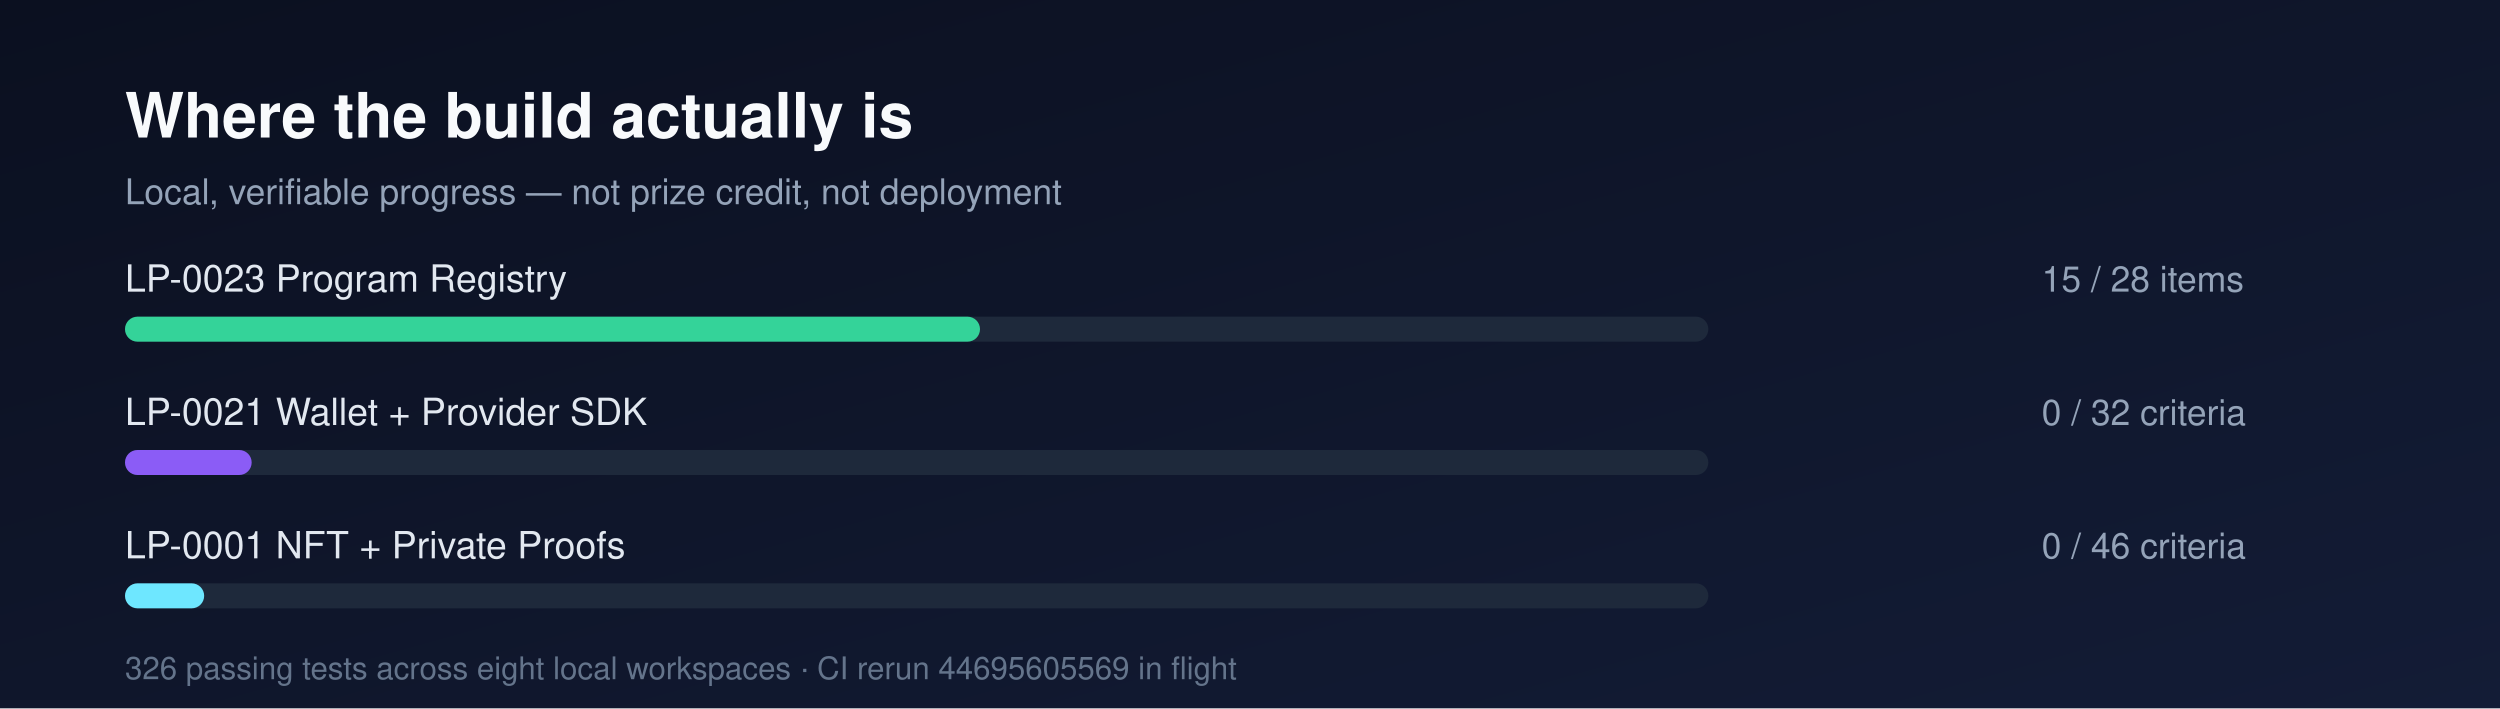
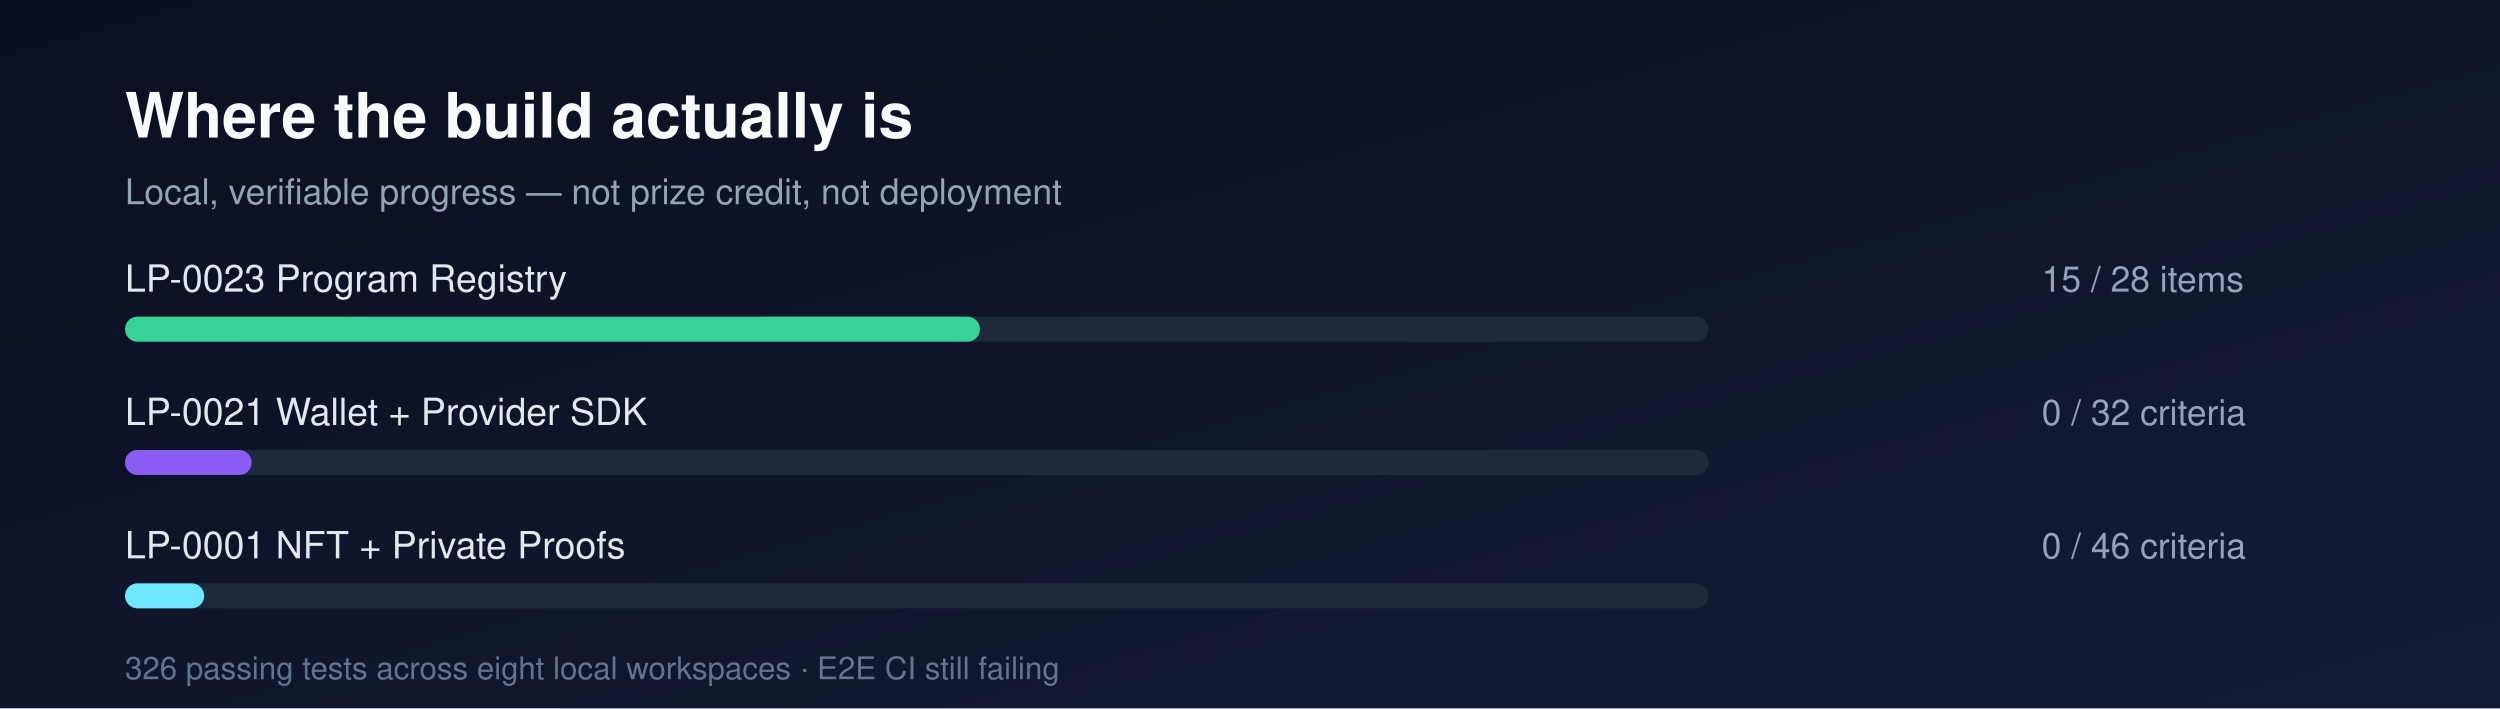
<svg xmlns="http://www.w3.org/2000/svg" viewBox="0 0 1200 340" role="img" aria-label="Build status: LP-0023 registry 15 of 28 items; LP-0021 and LP-0001 scaffolding in progress">
  <defs>
    <linearGradient id="b2" x1="0" y1="0" x2="1" y2="1">
      <stop offset="0" stop-color="#0b1020" />
      <stop offset="1" stop-color="#131c36" />
    </linearGradient>
  </defs>
  <rect width="1200" height="340" fill="url(#b2)" />
  <text x="60" y="66" font-family="Segoe UI,Helvetica,Arial,sans-serif" font-size="30" font-weight="700" fill="#f8fafc">Where the build actually is</text>
  <text x="60" y="98" font-family="Segoe UI,Helvetica,Arial,sans-serif" font-size="17" fill="#94a3b8">Local, verifiable progress — not prize credit, not deployment</text>
  <g font-family="Segoe UI,Helvetica,Arial,sans-serif">
    <text x="60" y="140" font-size="18" fill="#e2e8f0">LP-0023  Program Registry</text>
    <text x="980" y="140" font-size="17" fill="#94a3b8">15 / 28 items</text>
    <rect x="60" y="152" width="760" height="12" rx="6" fill="#1e293b" />
    <rect x="60" y="152" width="410.4" height="12" rx="6" fill="#34d399" />
    <text x="60" y="204" font-size="18" fill="#e2e8f0">LP-0021  Wallet + Provider SDK</text>
    <text x="980" y="204" font-size="17" fill="#94a3b8">0 / 32 criteria</text>
    <rect x="60" y="216" width="760" height="12" rx="6" fill="#1e293b" />
    <rect x="60" y="216" width="60.8" height="12" rx="6" fill="#8b5cf6" />
    <text x="60" y="268" font-size="18" fill="#e2e8f0">LP-0001  NFT + Private Proofs</text>
    <text x="980" y="268" font-size="17" fill="#94a3b8">0 / 46 criteria</text>
    <rect x="60" y="280" width="760" height="12" rx="6" fill="#1e293b" />
    <rect x="60" y="280" width="38.0" height="12" rx="6" fill="#6ee7ff" />
  </g>
-   <text x="60" y="326" font-family="Segoe UI,Helvetica,Arial,sans-serif" font-size="15" fill="#64748b">326 passing tests across eight local workspaces · CI rerun 44695605569 in flight</text>
+   <text x="60" y="326" font-family="Segoe UI,Helvetica,Arial,sans-serif" font-size="15" fill="#64748b">326 passing tests across eight local workspaces · E2E CI still failing</text>
</svg>
